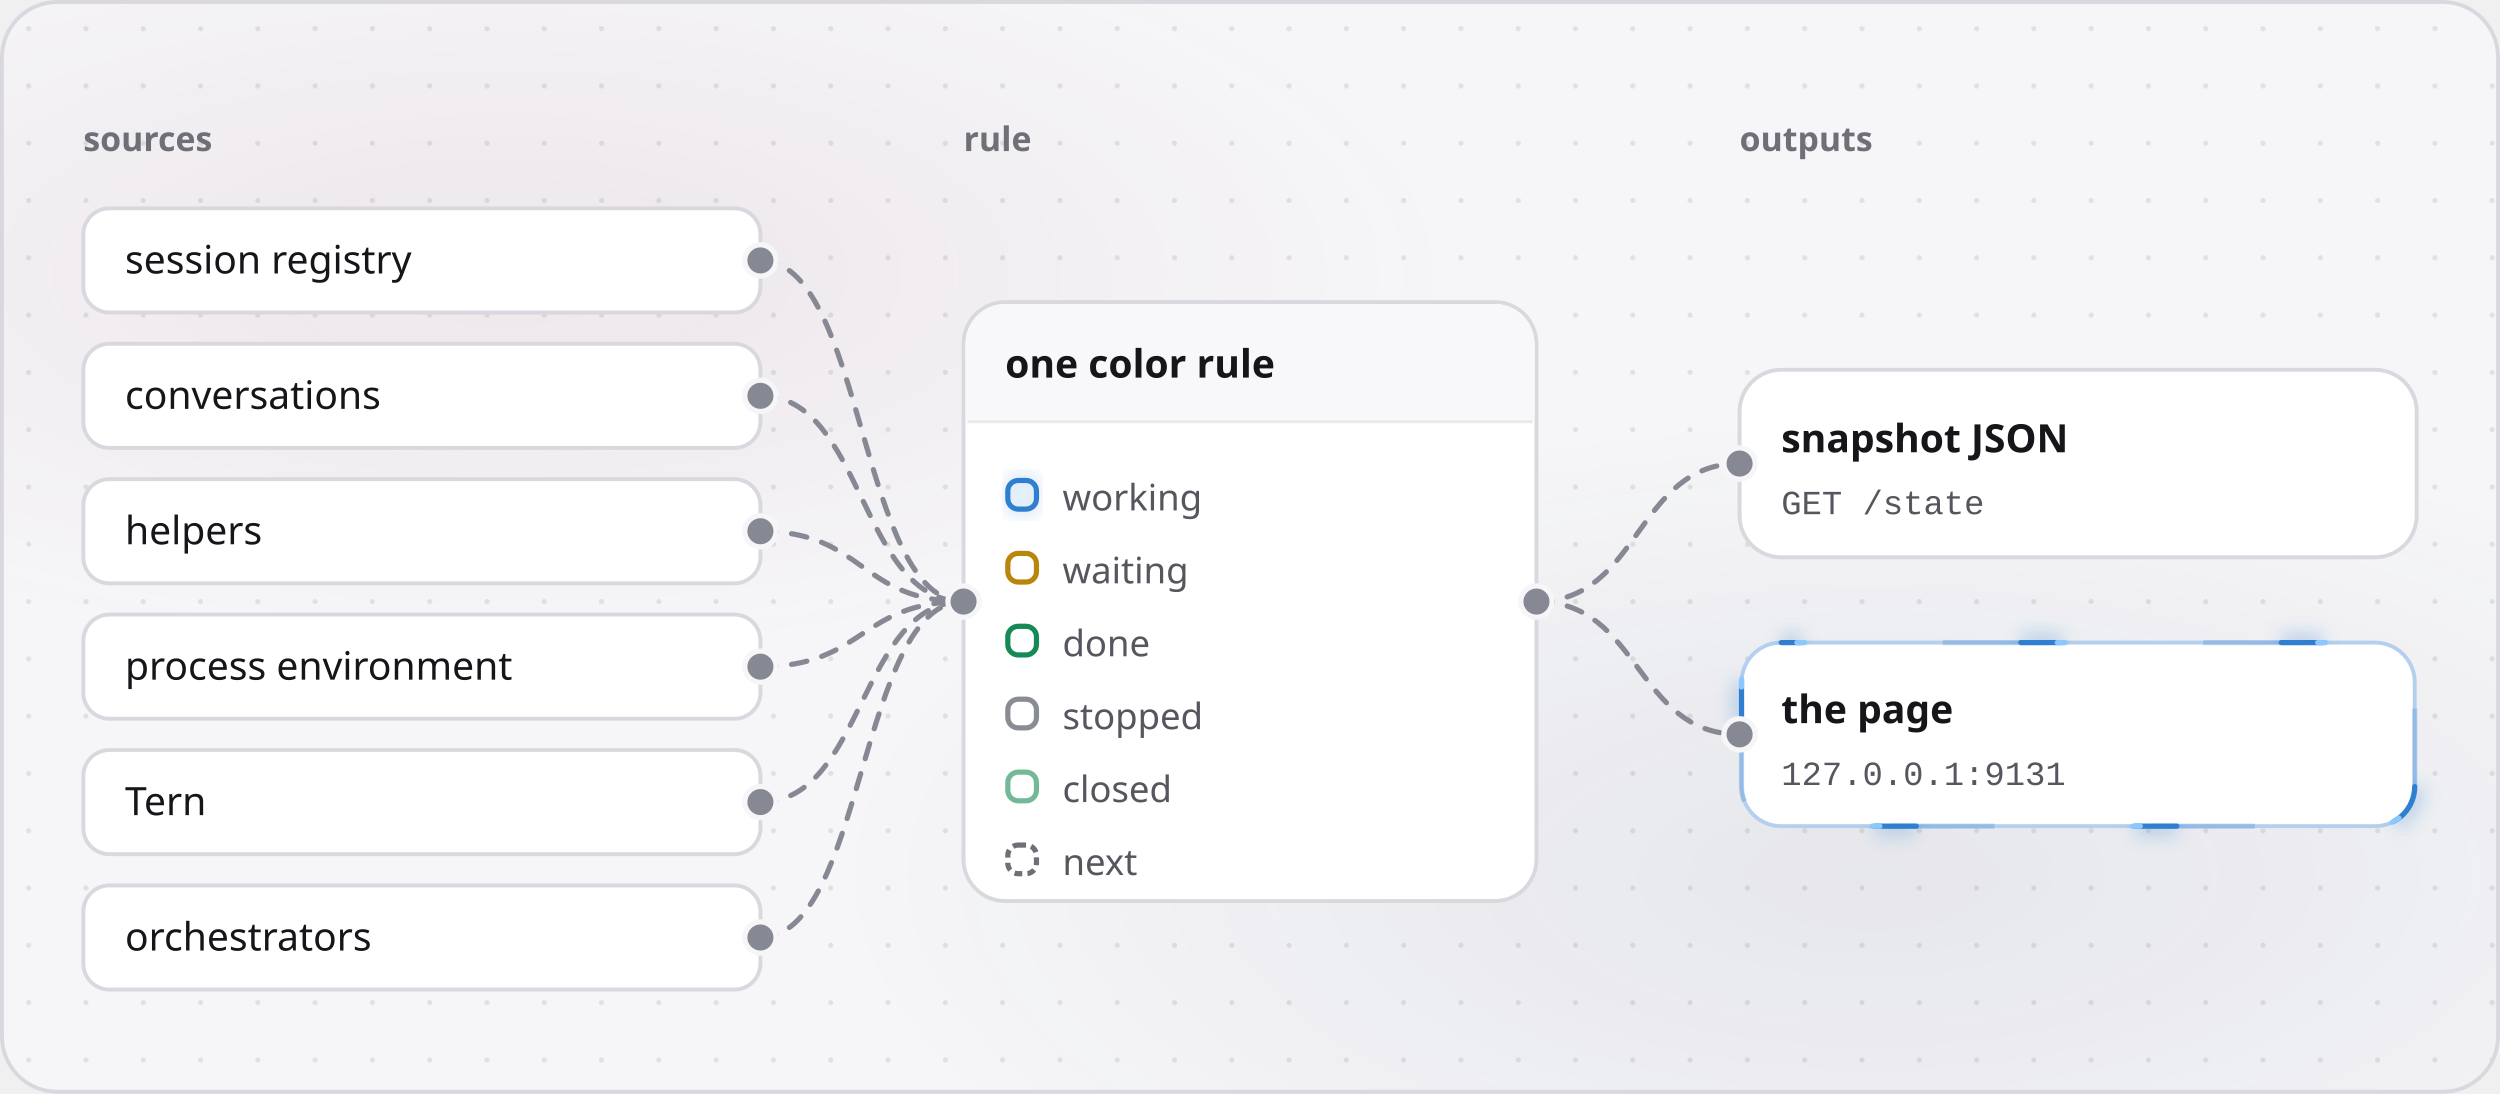
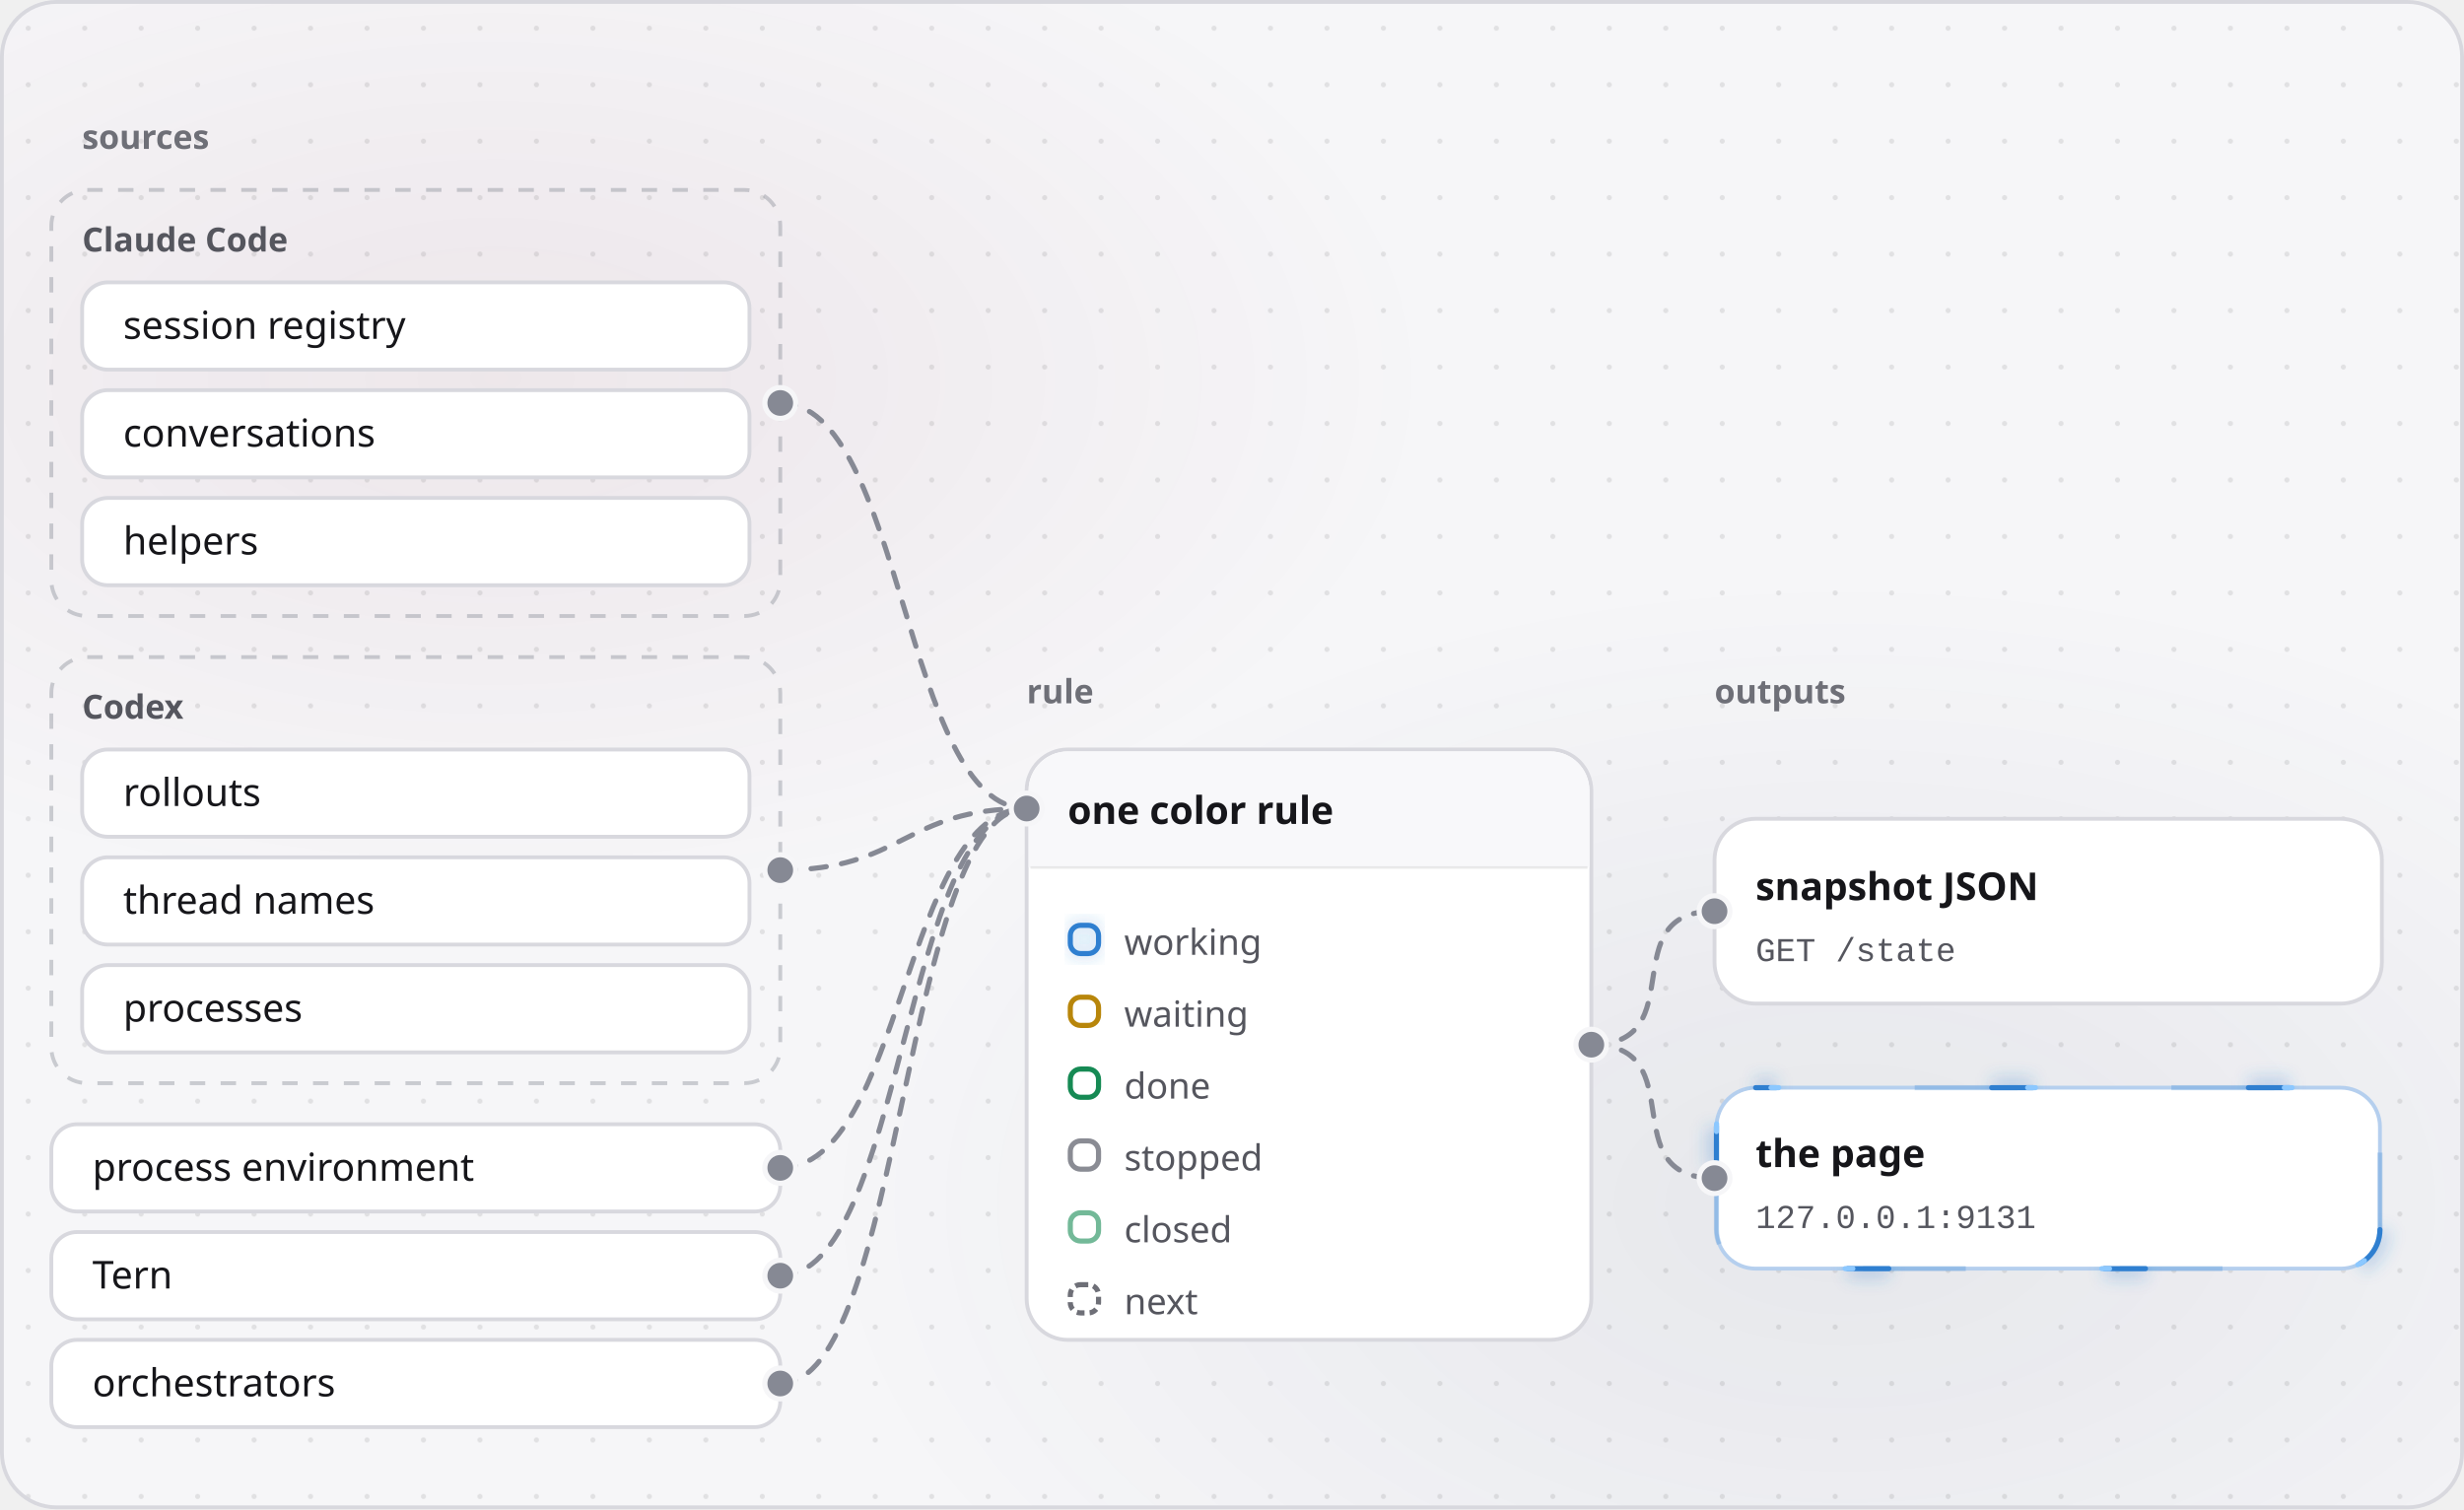
- <svg xmlns="http://www.w3.org/2000/svg" viewBox="0 0 960 420" width="960" height="420" role="img" aria-labelledby="t d">
+ <svg xmlns="http://www.w3.org/2000/svg" viewBox="0 0 960 588" width="960" height="588" role="img" aria-labelledby="t d">
  <style>text{font-family:-apple-system,BlinkMacSystemFont,'Segoe UI','Noto Sans',Helvetica,Arial,sans-serif}.mono{font-family:ui-monospace,SFMono-Regular,'SF Mono',Menlo,Consolas,'Liberation Mono',monospace}.num{font-variant-numeric:tabular-nums}@keyframes f0{0%,0%{stroke-dashoffset:3}40%,100%{stroke-dashoffset:-103}}.f0{animation:f0 6s cubic-bezier(.77,0,.175,1) infinite}@keyframes f1{0%,48%{stroke-dashoffset:3}88%,100%{stroke-dashoffset:-103}}.f1{animation:f1 6s cubic-bezier(.77,0,.175,1) infinite}@keyframes f2{0%,34%{opacity:0}42%{opacity:1}56%,100%{opacity:0}}.f2{opacity:0;animation:f2 6s cubic-bezier(.23,1,.32,1) infinite}@keyframes spin{from{stroke-dashoffset:100}to{stroke-dashoffset:0}}.spin{animation:spin 3s linear infinite}@keyframes spint{from{stroke-dashoffset:130}to{stroke-dashoffset:30}}.spint{animation:spint 3s linear infinite}@keyframes spinh{from{stroke-dashoffset:86}to{stroke-dashoffset:-14}}.spinh{animation:spinh 3s linear infinite}.ph1{animation-delay:-1.1s}.ph2{animation-delay:-2.2s}.phn1{animation-delay:-.2s}.phn2{animation-delay:-.4s}@media (prefers-reduced-motion:reduce){*{animation:none!important}}</style>
  <defs>
    <pattern id="dots" width="22" height="22" patternUnits="userSpaceOnUse">
      <circle cx="11" cy="11" r="1" fill="#0f0f1117" />
    </pattern>
    <radialGradient id="ga">
      <stop offset="0" stop-color="#7a1c3e12" />
      <stop offset=".7" stop-color="#7a1c3e00" />
    </radialGradient>
    <radialGradient id="gb">
      <stop offset="0" stop-color="#242e5614" />
      <stop offset=".7" stop-color="#242e5600" />
    </radialGradient>
    <filter id="glow" x="-20%" y="-40%" width="140%" height="180%">
      <feGaussianBlur stdDeviation="3" />
    </filter>
    <clipPath id="panel">
-       <rect width="960" height="420" rx="22" />
+       <rect width="960" height="588" rx="22" />
    </clipPath>
  </defs>
  <g clip-path="url(#panel)">
-     <rect width="960" height="420" fill="#f6f6f8" />
-     <ellipse cx="192" cy="105" rx="528" ry="210" fill="url(#ga)" />
-     <ellipse cx="720" cy="336" rx="576" ry="252" fill="url(#gb)" />
-     <rect width="960" height="420" fill="url(#dots)" />
+     <rect width="960" height="588" fill="#f6f6f8" />
+     <ellipse cx="192" cy="147" rx="528" ry="294" fill="url(#ga)" />
+     <ellipse cx="720" cy="470.4" rx="576" ry="352.8" fill="url(#gb)" />
+     <rect width="960" height="588" fill="url(#dots)" />
  </g>
-   <rect x=".75" y=".75" width="958.5" height="418.5" rx="21.25" fill="none" stroke="#d8d8de" stroke-width="1.5" />
-   <path d="M292,100 C332,100 330,231 370,231" fill="none" stroke="#868994" stroke-width="2" stroke-dasharray="6 6" stroke-linecap="round" />
-   <path d="M292,152 C332,152 330,231 370,231" fill="none" stroke="#868994" stroke-width="2" stroke-dasharray="6 6" stroke-linecap="round" />
-   <path d="M292,204 C332,204 330,231 370,231" fill="none" stroke="#868994" stroke-width="2" stroke-dasharray="6 6" stroke-linecap="round" />
-   <path d="M292,256 C332,256 330,231 370,231" fill="none" stroke="#868994" stroke-width="2" stroke-dasharray="6 6" stroke-linecap="round" />
-   <path d="M292,308 C332,308 330,231 370,231" fill="none" stroke="#868994" stroke-width="2" stroke-dasharray="6 6" stroke-linecap="round" />
-   <path d="M292,360 C332,360 330,231 370,231" fill="none" stroke="#868994" stroke-width="2" stroke-dasharray="6 6" stroke-linecap="round" />
-   <path d="M590,231 C630,231 628,178 668,178" fill="none" stroke="#868994" stroke-width="2" stroke-dasharray="6 6" stroke-linecap="round" />
-   <path d="M590,231 C630,231 628,282 668,282" fill="none" stroke="#868994" stroke-width="2" stroke-dasharray="6 6" stroke-linecap="round" />
+   <rect x=".75" y=".75" width="958.5" height="586.5" rx="21.25" fill="none" stroke="#d8d8de" stroke-width="1.5" />
+   <path d="M304,157 C352,157 352,315 400,315" fill="none" stroke="#868994" stroke-width="2" stroke-dasharray="6 6" stroke-linecap="round" />
+   <path d="M304,339 C352,339 352,315 400,315" fill="none" stroke="#868994" stroke-width="2" stroke-dasharray="6 6" stroke-linecap="round" />
+   <path d="M304,455 C352,455 352,315 400,315" fill="none" stroke="#868994" stroke-width="2" stroke-dasharray="6 6" stroke-linecap="round" />
+   <path d="M304,497 C352,497 352,315 400,315" fill="none" stroke="#868994" stroke-width="2" stroke-dasharray="6 6" stroke-linecap="round" />
+   <path d="M304,539 C352,539 352,315 400,315" fill="none" stroke="#868994" stroke-width="2" stroke-dasharray="6 6" stroke-linecap="round" />
+   <path d="M620,407 C660,407 628,355 668,355" fill="none" stroke="#868994" stroke-width="2" stroke-dasharray="6 6" stroke-linecap="round" />
+   <path d="M620,407 C660,407 628,459 668,459" fill="none" stroke="#868994" stroke-width="2" stroke-dasharray="6 6" stroke-linecap="round" />
  <text x="32" y="58" font-size="13" font-weight="700" fill="#6e6f77" data-free="1">sources</text>
-   <text x="370" y="58" font-size="13" font-weight="700" fill="#6e6f77" data-free="1">rule</text>
-   <text x="668" y="58" font-size="13" font-weight="700" fill="#6e6f77" data-free="1">outputs</text>
-   <rect x="32" y="80" width="260" height="40" rx="10" fill="#ffffff" stroke="#d8d8de" stroke-width="1.5" />
-   <text x="48" y="105" font-size="15" fill="#16161a" data-box="48,80,228,40">session registry</text>
-   <rect x="32" y="132" width="260" height="40" rx="10" fill="#ffffff" stroke="#d8d8de" stroke-width="1.5" />
-   <text x="48" y="157" font-size="15" fill="#16161a" data-box="48,132,228,40">conversations</text>
-   <rect x="32" y="184" width="260" height="40" rx="10" fill="#ffffff" stroke="#d8d8de" stroke-width="1.5" />
-   <text x="48" y="209" font-size="15" fill="#16161a" data-box="48,184,228,40">helpers</text>
-   <rect x="32" y="236" width="260" height="40" rx="10" fill="#ffffff" stroke="#d8d8de" stroke-width="1.5" />
-   <text x="48" y="261" font-size="15" fill="#16161a" data-box="48,236,228,40">process environment</text>
-   <rect x="32" y="288" width="260" height="40" rx="10" fill="#ffffff" stroke="#d8d8de" stroke-width="1.5" />
-   <text x="48" y="313" font-size="15" fill="#16161a" data-box="48,288,228,40">Tern</text>
-   <rect x="32" y="340" width="260" height="40" rx="10" fill="#ffffff" stroke="#d8d8de" stroke-width="1.5" />
-   <text x="48" y="365" font-size="15" fill="#16161a" data-box="48,340,228,40">orchestrators</text>
-   <rect x="370" y="116" width="220" height="230" rx="16" fill="#ffffff" stroke="#d8d8de" stroke-width="1.5" />
-   <path d="M370.75,162 V132 A15.25,15.25 0 0 1 386,116.75 H574 A15.25,15.25 0 0 1 589.25,132 V162 Z" fill="#f8f8fa" />
-   <line x1="371.5" y1="162" x2="588.5" y2="162" stroke="#0f0f1114" stroke-width="1" />
-   <text x="386" y="145" font-size="15" font-weight="700" fill="#16161a" data-box="386,116,188,46">one color rule</text>
-   <rect x="387" y="184.5" width="11" height="11" rx="4" fill="none" stroke="#2f7fd040" stroke-width="4" filter="url(#glow)" />
-   <rect x="387" y="184.5" width="11" height="11" rx="4" fill="none" stroke="#2f7fd0" stroke-width="2" />
-   <text x="408" y="196" font-size="14" fill="#55565e" data-box="408,182,166,20">working</text>
-   <rect x="387" y="212.5" width="11" height="11" rx="4" fill="none" stroke="#b8860b" stroke-width="2" />
-   <text x="408" y="224" font-size="14" fill="#55565e" data-box="408,210,166,20">waiting</text>
-   <rect x="387" y="240.5" width="11" height="11" rx="4" fill="none" stroke="#168a54" stroke-width="2" />
-   <text x="408" y="252" font-size="14" fill="#55565e" data-box="408,238,166,20">done</text>
-   <rect x="387" y="268.5" width="11" height="11" rx="4" fill="none" stroke="#8a8c94" stroke-width="2" />
-   <text x="408" y="280" font-size="14" fill="#55565e" data-box="408,266,166,20">stopped</text>
-   <rect x="387" y="296.5" width="11" height="11" rx="4" fill="none" stroke="#168a54" stroke-width="2" opacity=".6" />
-   <text x="408" y="308" font-size="14" fill="#55565e" data-box="408,294,166,20">closed</text>
-   <rect x="387" y="324.5" width="11" height="11" rx="4" fill="none" stroke="#6e6f77" stroke-width="2" stroke-dasharray="3 2" />
-   <text x="408" y="336" font-size="14" fill="#55565e" data-box="408,322,166,20">next</text>
-   <path d="M386,116.75 H574 A15.25,15.25 0 0 1 589.25,132 V330 A15.25,15.25 0 0 1 574,345.25 H386 A15.25,15.25 0 0 1 370.75,330 V132 A15.25,15.25 0 0 1 386,116.75 Z" fill="none" stroke="#2f7fd0" stroke-width="2" class="f2" />
-   <rect x="668" y="142" width="260" height="72" rx="16" fill="#ffffff" stroke="#d8d8de" stroke-width="1.5" />
-   <text x="684" y="173.68" font-size="15" font-weight="700" fill="#16161a" data-box="684,142,228,36">snapshot JSON</text>
-   <text x="684" y="197.44" font-size="13" class="mono" fill="#55565e" data-box="684,178,228,36">GET /state</text>
-   <rect x="668" y="246" width="260" height="72" rx="16" fill="#b5cfee" />
-   <path d="M684,246.75 H912 A15.25,15.25 0 0 1 927.25,262 V302 A15.25,15.25 0 0 1 912,317.25 H684 A15.25,15.25 0 0 1 668.75,302 V262 A15.25,15.25 0 0 1 684,246.75 Z" pathLength="100" stroke-dasharray="16 84" stroke-dashoffset="8" class="spin ph1" fill="none" stroke="#2f7fd040" stroke-width="8" filter="url(#glow)" />
-   <rect x="669.5" y="247.5" width="257" height="69" rx="14.5" fill="#ffffff" />
-   <path d="M684,246.75 H912 A15.25,15.25 0 0 1 927.25,262 V302 A15.25,15.25 0 0 1 912,317.25 H684 A15.25,15.25 0 0 1 668.75,302 V262 A15.25,15.25 0 0 1 684,246.75 Z" pathLength="100" stroke-dasharray="40 60" stroke-dashoffset="38" class="spint ph1" fill="none" stroke="#2f7fd040" stroke-width="2" />
-   <path d="M684,246.75 H912 A15.25,15.25 0 0 1 927.25,262 V302 A15.25,15.25 0 0 1 912,317.25 H684 A15.25,15.25 0 0 1 668.75,302 V262 A15.25,15.25 0 0 1 684,246.75 Z" pathLength="100" stroke-dasharray="16 84" stroke-dashoffset="8" class="spin ph1" fill="none" stroke="#2f7fd0" stroke-width="2" stroke-linecap="round" />
-   <path d="M684,246.75 H912 A15.25,15.25 0 0 1 927.25,262 V302 A15.25,15.25 0 0 1 912,317.25 H684 A15.25,15.25 0 0 1 668.75,302 V262 A15.25,15.25 0 0 1 684,246.75 Z" pathLength="100" stroke-dasharray="3 97" stroke-dashoffset="-6" class="spinh ph1" fill="none" stroke="#8cc8ff" stroke-width="2" stroke-linecap="round" />
-   <text x="684" y="277.68" font-size="15" font-weight="700" fill="#16161a" data-box="684,246,228,36">the page</text>
-   <text x="684" y="301.44" font-size="13" class="mono" fill="#55565e" data-box="684,282,228,36">127.0.0.1:9131</text>
-   <path d="M292,100 C332,100 330,231 370,231" pathLength="100" stroke-dasharray="1 300" stroke-dashoffset="3" class="f0" fill="none" stroke="#2f7fd0" stroke-width="7" stroke-linecap="round" />
-   <path d="M292,152 C332,152 330,231 370,231" pathLength="100" stroke-dasharray="1 300" stroke-dashoffset="3" class="f0" fill="none" stroke="#2f7fd0" stroke-width="7" stroke-linecap="round" />
-   <path d="M292,204 C332,204 330,231 370,231" pathLength="100" stroke-dasharray="1 300" stroke-dashoffset="3" class="f0" fill="none" stroke="#2f7fd0" stroke-width="7" stroke-linecap="round" />
-   <path d="M292,256 C332,256 330,231 370,231" pathLength="100" stroke-dasharray="1 300" stroke-dashoffset="3" class="f0" fill="none" stroke="#2f7fd0" stroke-width="7" stroke-linecap="round" />
-   <path d="M292,308 C332,308 330,231 370,231" pathLength="100" stroke-dasharray="1 300" stroke-dashoffset="3" class="f0" fill="none" stroke="#2f7fd0" stroke-width="7" stroke-linecap="round" />
-   <path d="M292,360 C332,360 330,231 370,231" pathLength="100" stroke-dasharray="1 300" stroke-dashoffset="3" class="f0" fill="none" stroke="#2f7fd0" stroke-width="7" stroke-linecap="round" />
-   <path d="M590,231 C630,231 628,178 668,178" pathLength="100" stroke-dasharray="1 300" stroke-dashoffset="3" class="f1" fill="none" stroke="#2f7fd0" stroke-width="7" stroke-linecap="round" />
-   <path d="M590,231 C630,231 628,282 668,282" pathLength="100" stroke-dasharray="1 300" stroke-dashoffset="3" class="f1" fill="none" stroke="#2f7fd0" stroke-width="7" stroke-linecap="round" />
-   <circle cx="292" cy="100" r="6" fill="#868994" stroke="#f6f6f8" stroke-width="2" />
-   <circle cx="292" cy="152" r="6" fill="#868994" stroke="#f6f6f8" stroke-width="2" />
-   <circle cx="292" cy="204" r="6" fill="#868994" stroke="#f6f6f8" stroke-width="2" />
-   <circle cx="292" cy="256" r="6" fill="#868994" stroke="#f6f6f8" stroke-width="2" />
-   <circle cx="292" cy="308" r="6" fill="#868994" stroke="#f6f6f8" stroke-width="2" />
-   <circle cx="292" cy="360" r="6" fill="#868994" stroke="#f6f6f8" stroke-width="2" />
-   <circle cx="370" cy="231" r="6" fill="#868994" stroke="#f6f6f8" stroke-width="2" />
-   <circle cx="668" cy="178" r="6" fill="#868994" stroke="#f6f6f8" stroke-width="2" />
-   <circle cx="668" cy="282" r="6" fill="#868994" stroke="#f6f6f8" stroke-width="2" />
-   <circle cx="590" cy="231" r="6" fill="#868994" stroke="#f6f6f8" stroke-width="2" />
+   <text x="400" y="274" font-size="13" font-weight="700" fill="#6e6f77" data-free="1">rule</text>
+   <text x="668" y="274" font-size="13" font-weight="700" fill="#6e6f77" data-free="1">outputs</text>
+   <rect x="20" y="74" width="284" height="166" rx="14" fill="none" stroke="#86899466" stroke-width="1.5" stroke-dasharray="6 6" />
+   <text x="32" y="98" font-size="13" font-weight="700" fill="#55565e" data-box="32,74,260,34">Claude Code</text>
+   <rect x="32" y="110" width="260" height="34" rx="10" fill="#ffffff" stroke="#d8d8de" stroke-width="1.5" />
+   <text x="48" y="132" font-size="15" fill="#16161a" data-box="48,110,228,34">session registry</text>
+   <rect x="32" y="152" width="260" height="34" rx="10" fill="#ffffff" stroke="#d8d8de" stroke-width="1.5" />
+   <text x="48" y="174" font-size="15" fill="#16161a" data-box="48,152,228,34">conversations</text>
+   <rect x="32" y="194" width="260" height="34" rx="10" fill="#ffffff" stroke="#d8d8de" stroke-width="1.5" />
+   <text x="48" y="216" font-size="15" fill="#16161a" data-box="48,194,228,34">helpers</text>
+   <rect x="20" y="256" width="284" height="166" rx="14" fill="none" stroke="#86899466" stroke-width="1.5" stroke-dasharray="6 6" />
+   <text x="32" y="280" font-size="13" font-weight="700" fill="#55565e" data-box="32,256,260,34">Codex</text>
+   <rect x="32" y="292" width="260" height="34" rx="10" fill="#ffffff" stroke="#d8d8de" stroke-width="1.5" />
+   <text x="48" y="314" font-size="15" fill="#16161a" data-box="48,292,228,34">rollouts</text>
+   <rect x="32" y="334" width="260" height="34" rx="10" fill="#ffffff" stroke="#d8d8de" stroke-width="1.5" />
+   <text x="48" y="356" font-size="15" fill="#16161a" data-box="48,334,228,34">thread names</text>
+   <rect x="32" y="376" width="260" height="34" rx="10" fill="#ffffff" stroke="#d8d8de" stroke-width="1.5" />
+   <text x="48" y="398" font-size="15" fill="#16161a" data-box="48,376,228,34">processes</text>
+   <rect x="20" y="438" width="284" height="34" rx="10" fill="#ffffff" stroke="#d8d8de" stroke-width="1.5" />
+   <text x="36" y="460" font-size="15" fill="#16161a" data-box="36,438,252,34">process environment</text>
+   <rect x="20" y="480" width="284" height="34" rx="10" fill="#ffffff" stroke="#d8d8de" stroke-width="1.5" />
+   <text x="36" y="502" font-size="15" fill="#16161a" data-box="36,480,252,34">Tern</text>
+   <rect x="20" y="522" width="284" height="34" rx="10" fill="#ffffff" stroke="#d8d8de" stroke-width="1.5" />
+   <text x="36" y="544" font-size="15" fill="#16161a" data-box="36,522,252,34">orchestrators</text>
+   <rect x="400" y="292" width="220" height="230" rx="16" fill="#ffffff" stroke="#d8d8de" stroke-width="1.5" />
+   <path d="M400.75,338 V308 A15.25,15.25 0 0 1 416,292.75 H604 A15.25,15.25 0 0 1 619.25,308 V338 Z" fill="#f8f8fa" />
+   <line x1="401.5" y1="338" x2="618.5" y2="338" stroke="#0f0f1114" stroke-width="1" />
+   <text x="416" y="321" font-size="15" font-weight="700" fill="#16161a" data-box="416,292,188,46">one color rule</text>
+   <rect x="417" y="360.5" width="11" height="11" rx="4" fill="none" stroke="#2f7fd040" stroke-width="4" filter="url(#glow)" />
+   <rect x="417" y="360.5" width="11" height="11" rx="4" fill="none" stroke="#2f7fd0" stroke-width="2" />
+   <text x="438" y="372" font-size="14" fill="#55565e" data-box="438,358,166,20">working</text>
+   <rect x="417" y="388.5" width="11" height="11" rx="4" fill="none" stroke="#b8860b" stroke-width="2" />
+   <text x="438" y="400" font-size="14" fill="#55565e" data-box="438,386,166,20">waiting</text>
+   <rect x="417" y="416.5" width="11" height="11" rx="4" fill="none" stroke="#168a54" stroke-width="2" />
+   <text x="438" y="428" font-size="14" fill="#55565e" data-box="438,414,166,20">done</text>
+   <rect x="417" y="444.5" width="11" height="11" rx="4" fill="none" stroke="#8a8c94" stroke-width="2" />
+   <text x="438" y="456" font-size="14" fill="#55565e" data-box="438,442,166,20">stopped</text>
+   <rect x="417" y="472.5" width="11" height="11" rx="4" fill="none" stroke="#168a54" stroke-width="2" opacity=".6" />
+   <text x="438" y="484" font-size="14" fill="#55565e" data-box="438,470,166,20">closed</text>
+   <rect x="417" y="500.5" width="11" height="11" rx="4" fill="none" stroke="#6e6f77" stroke-width="2" stroke-dasharray="3 2" />
+   <text x="438" y="512" font-size="14" fill="#55565e" data-box="438,498,166,20">next</text>
+   <path d="M416,292.75 H604 A15.25,15.25 0 0 1 619.25,308 V506 A15.25,15.25 0 0 1 604,521.25 H416 A15.25,15.25 0 0 1 400.75,506 V308 A15.25,15.25 0 0 1 416,292.75 Z" fill="none" stroke="#2f7fd0" stroke-width="2" class="f2" />
+   <rect x="668" y="319" width="260" height="72" rx="16" fill="#ffffff" stroke="#d8d8de" stroke-width="1.5" />
+   <text x="684" y="350.68" font-size="15" font-weight="700" fill="#16161a" data-box="684,319,228,36">snapshot JSON</text>
+   <text x="684" y="374.44" font-size="13" class="mono" fill="#55565e" data-box="684,355,228,36">GET /state</text>
+   <rect x="668" y="423" width="260" height="72" rx="16" fill="#b5cfee" />
+   <path d="M684,423.75 H912 A15.25,15.25 0 0 1 927.25,439 V479 A15.25,15.25 0 0 1 912,494.25 H684 A15.25,15.25 0 0 1 668.75,479 V439 A15.25,15.25 0 0 1 684,423.75 Z" pathLength="100" stroke-dasharray="16 84" stroke-dashoffset="8" class="spin ph1" fill="none" stroke="#2f7fd040" stroke-width="8" filter="url(#glow)" />
+   <rect x="669.5" y="424.5" width="257" height="69" rx="14.5" fill="#ffffff" />
+   <path d="M684,423.75 H912 A15.25,15.25 0 0 1 927.25,439 V479 A15.25,15.25 0 0 1 912,494.25 H684 A15.25,15.25 0 0 1 668.75,479 V439 A15.25,15.25 0 0 1 684,423.75 Z" pathLength="100" stroke-dasharray="40 60" stroke-dashoffset="38" class="spint ph1" fill="none" stroke="#2f7fd040" stroke-width="2" />
+   <path d="M684,423.75 H912 A15.25,15.25 0 0 1 927.25,439 V479 A15.25,15.25 0 0 1 912,494.25 H684 A15.25,15.25 0 0 1 668.75,479 V439 A15.25,15.25 0 0 1 684,423.75 Z" pathLength="100" stroke-dasharray="16 84" stroke-dashoffset="8" class="spin ph1" fill="none" stroke="#2f7fd0" stroke-width="2" stroke-linecap="round" />
+   <path d="M684,423.75 H912 A15.25,15.25 0 0 1 927.25,439 V479 A15.25,15.25 0 0 1 912,494.25 H684 A15.25,15.25 0 0 1 668.75,479 V439 A15.25,15.25 0 0 1 684,423.75 Z" pathLength="100" stroke-dasharray="3 97" stroke-dashoffset="-6" class="spinh ph1" fill="none" stroke="#8cc8ff" stroke-width="2" stroke-linecap="round" />
+   <text x="684" y="454.68" font-size="15" font-weight="700" fill="#16161a" data-box="684,423,228,36">the page</text>
+   <text x="684" y="478.44" font-size="13" class="mono" fill="#55565e" data-box="684,459,228,36">127.0.0.1:9131</text>
+   <path d="M304,157 C352,157 352,315 400,315" pathLength="100" stroke-dasharray="1 300" stroke-dashoffset="3" class="f0" fill="none" stroke="#2f7fd0" stroke-width="7" stroke-linecap="round" />
+   <path d="M304,339 C352,339 352,315 400,315" pathLength="100" stroke-dasharray="1 300" stroke-dashoffset="3" class="f0" fill="none" stroke="#2f7fd0" stroke-width="7" stroke-linecap="round" />
+   <path d="M304,455 C352,455 352,315 400,315" pathLength="100" stroke-dasharray="1 300" stroke-dashoffset="3" class="f0" fill="none" stroke="#2f7fd0" stroke-width="7" stroke-linecap="round" />
+   <path d="M304,497 C352,497 352,315 400,315" pathLength="100" stroke-dasharray="1 300" stroke-dashoffset="3" class="f0" fill="none" stroke="#2f7fd0" stroke-width="7" stroke-linecap="round" />
+   <path d="M304,539 C352,539 352,315 400,315" pathLength="100" stroke-dasharray="1 300" stroke-dashoffset="3" class="f0" fill="none" stroke="#2f7fd0" stroke-width="7" stroke-linecap="round" />
+   <path d="M620,407 C660,407 628,355 668,355" pathLength="100" stroke-dasharray="1 300" stroke-dashoffset="3" class="f1" fill="none" stroke="#2f7fd0" stroke-width="7" stroke-linecap="round" />
+   <path d="M620,407 C660,407 628,459 668,459" pathLength="100" stroke-dasharray="1 300" stroke-dashoffset="3" class="f1" fill="none" stroke="#2f7fd0" stroke-width="7" stroke-linecap="round" />
+   <circle cx="304" cy="157" r="6" fill="#868994" stroke="#f6f6f8" stroke-width="2" />
+   <circle cx="304" cy="339" r="6" fill="#868994" stroke="#f6f6f8" stroke-width="2" />
+   <circle cx="304" cy="455" r="6" fill="#868994" stroke="#f6f6f8" stroke-width="2" />
+   <circle cx="304" cy="497" r="6" fill="#868994" stroke="#f6f6f8" stroke-width="2" />
+   <circle cx="304" cy="539" r="6" fill="#868994" stroke="#f6f6f8" stroke-width="2" />
+   <circle cx="400" cy="315" r="6" fill="#868994" stroke="#f6f6f8" stroke-width="2" />
+   <circle cx="668" cy="355" r="6" fill="#868994" stroke="#f6f6f8" stroke-width="2" />
+   <circle cx="668" cy="459" r="6" fill="#868994" stroke="#f6f6f8" stroke-width="2" />
+   <circle cx="620" cy="407" r="6" fill="#868994" stroke="#f6f6f8" stroke-width="2" />
</svg>
